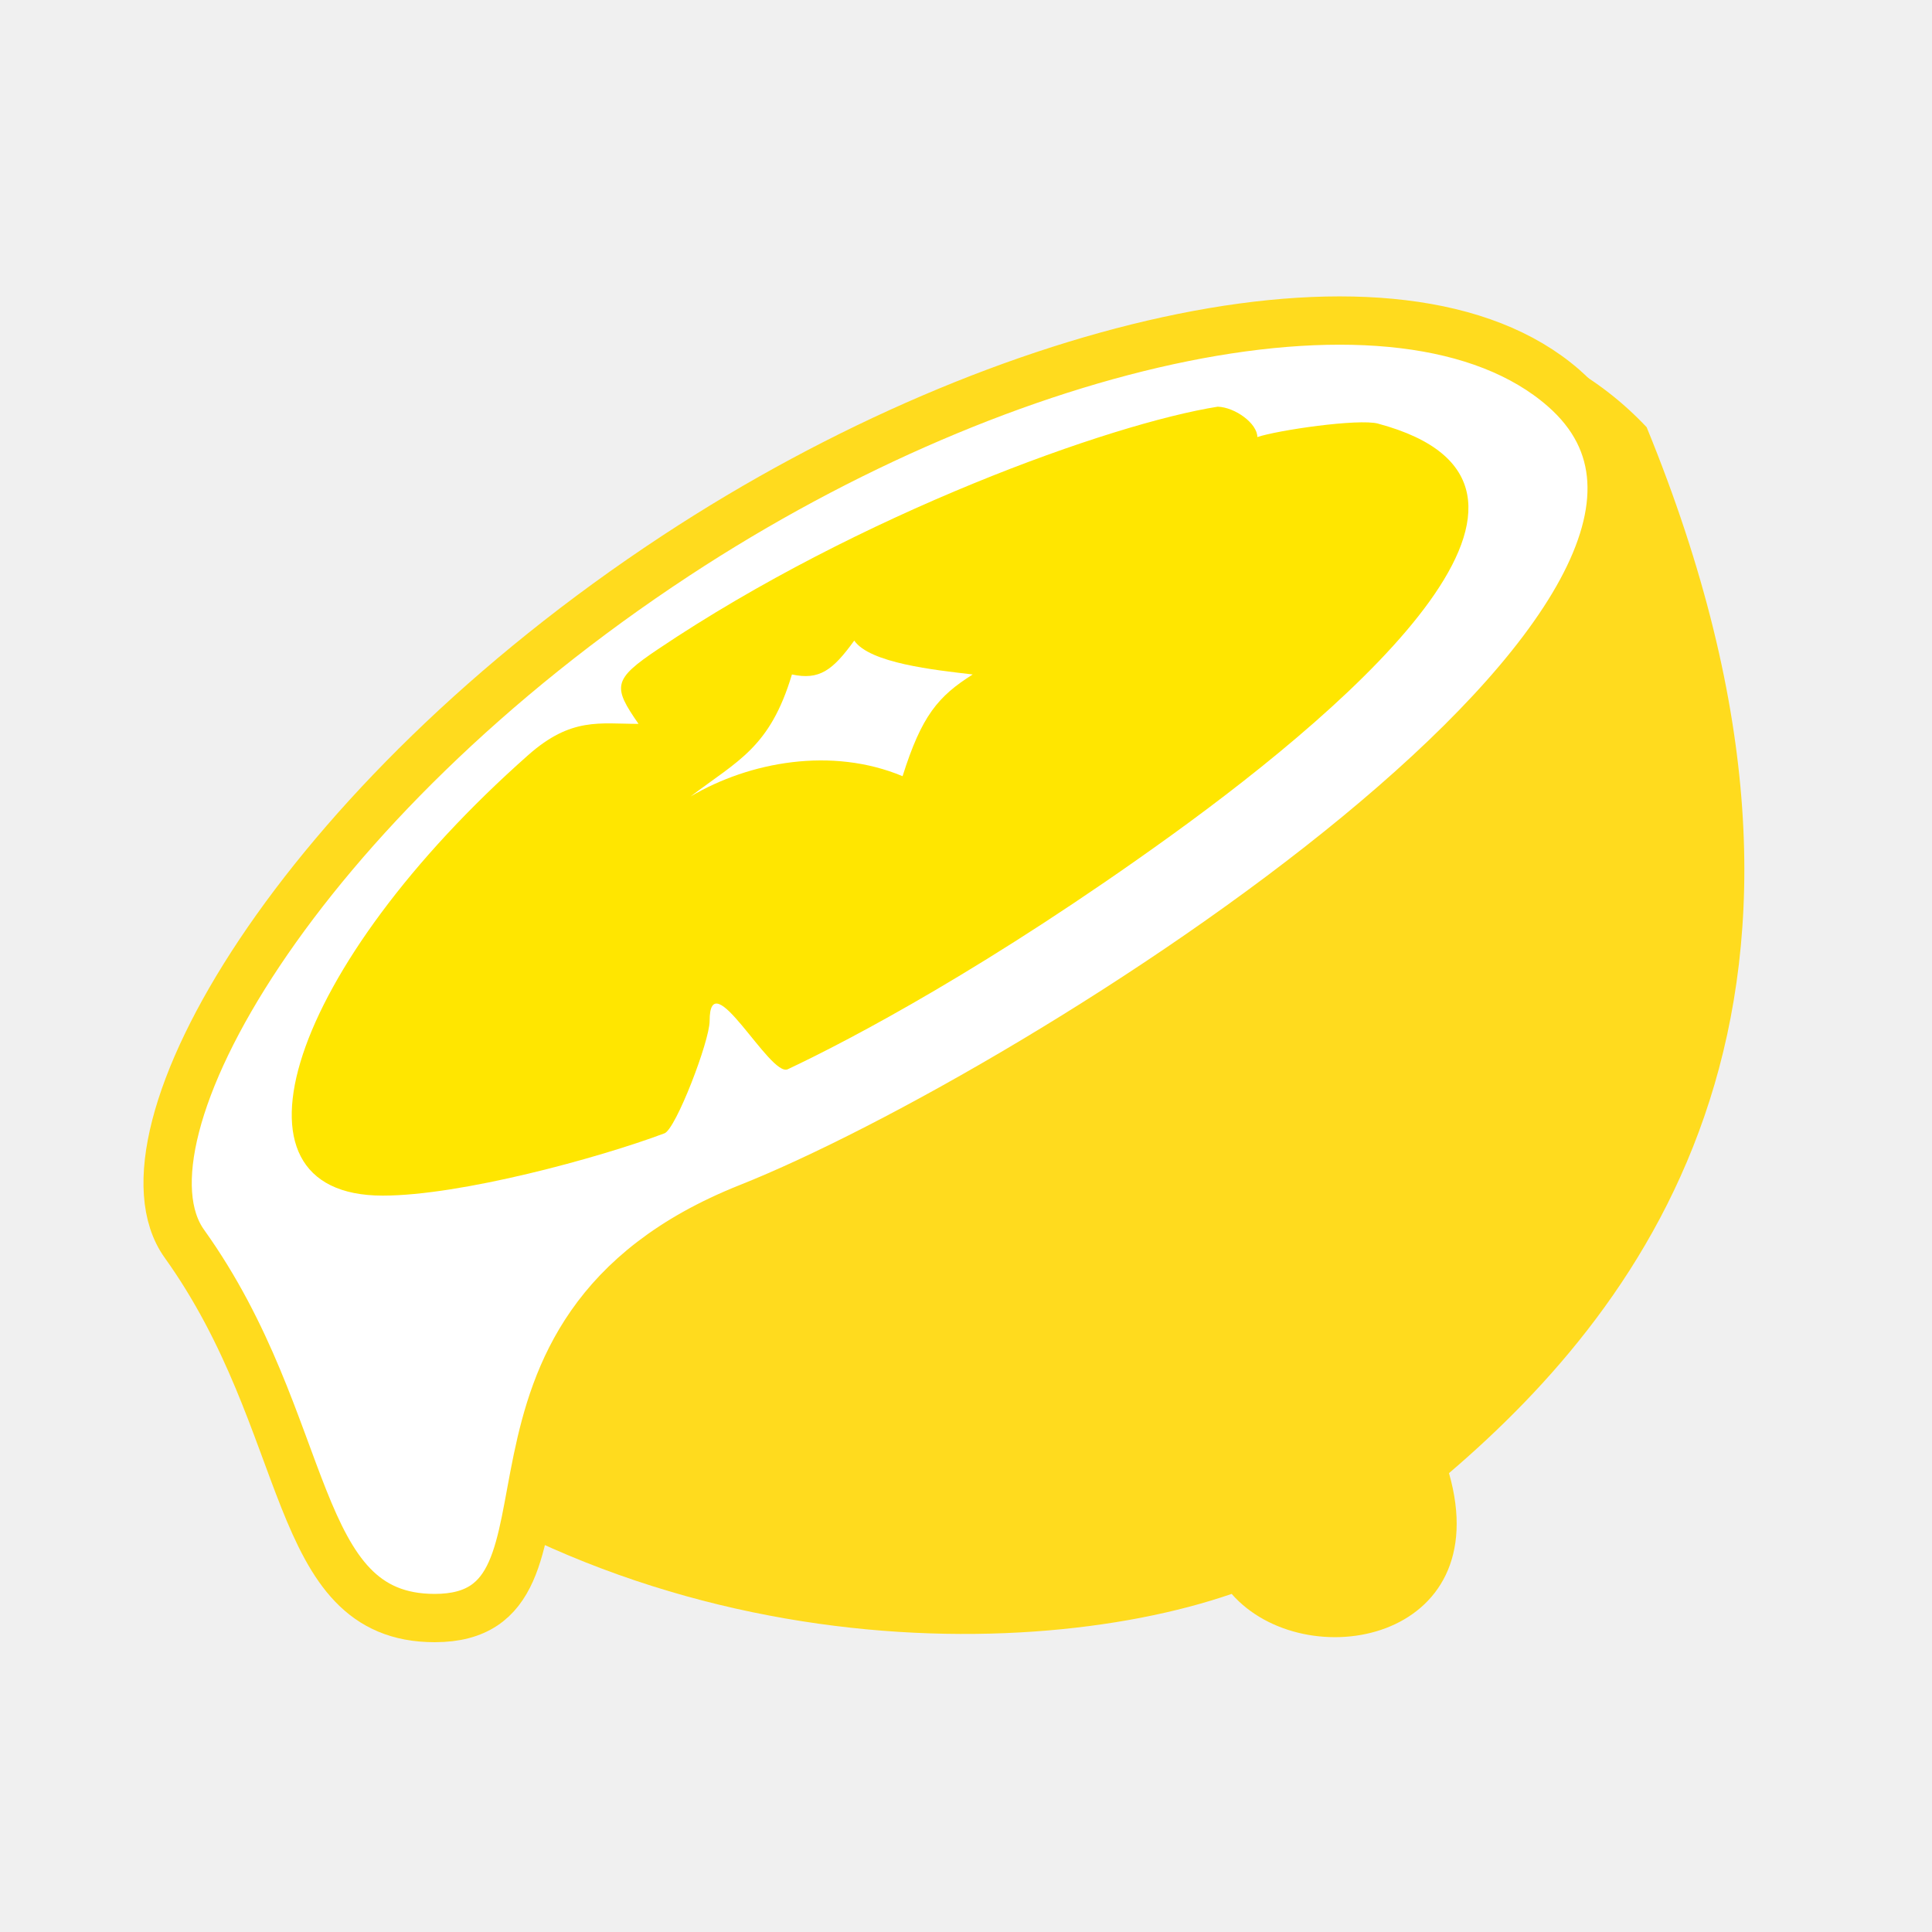
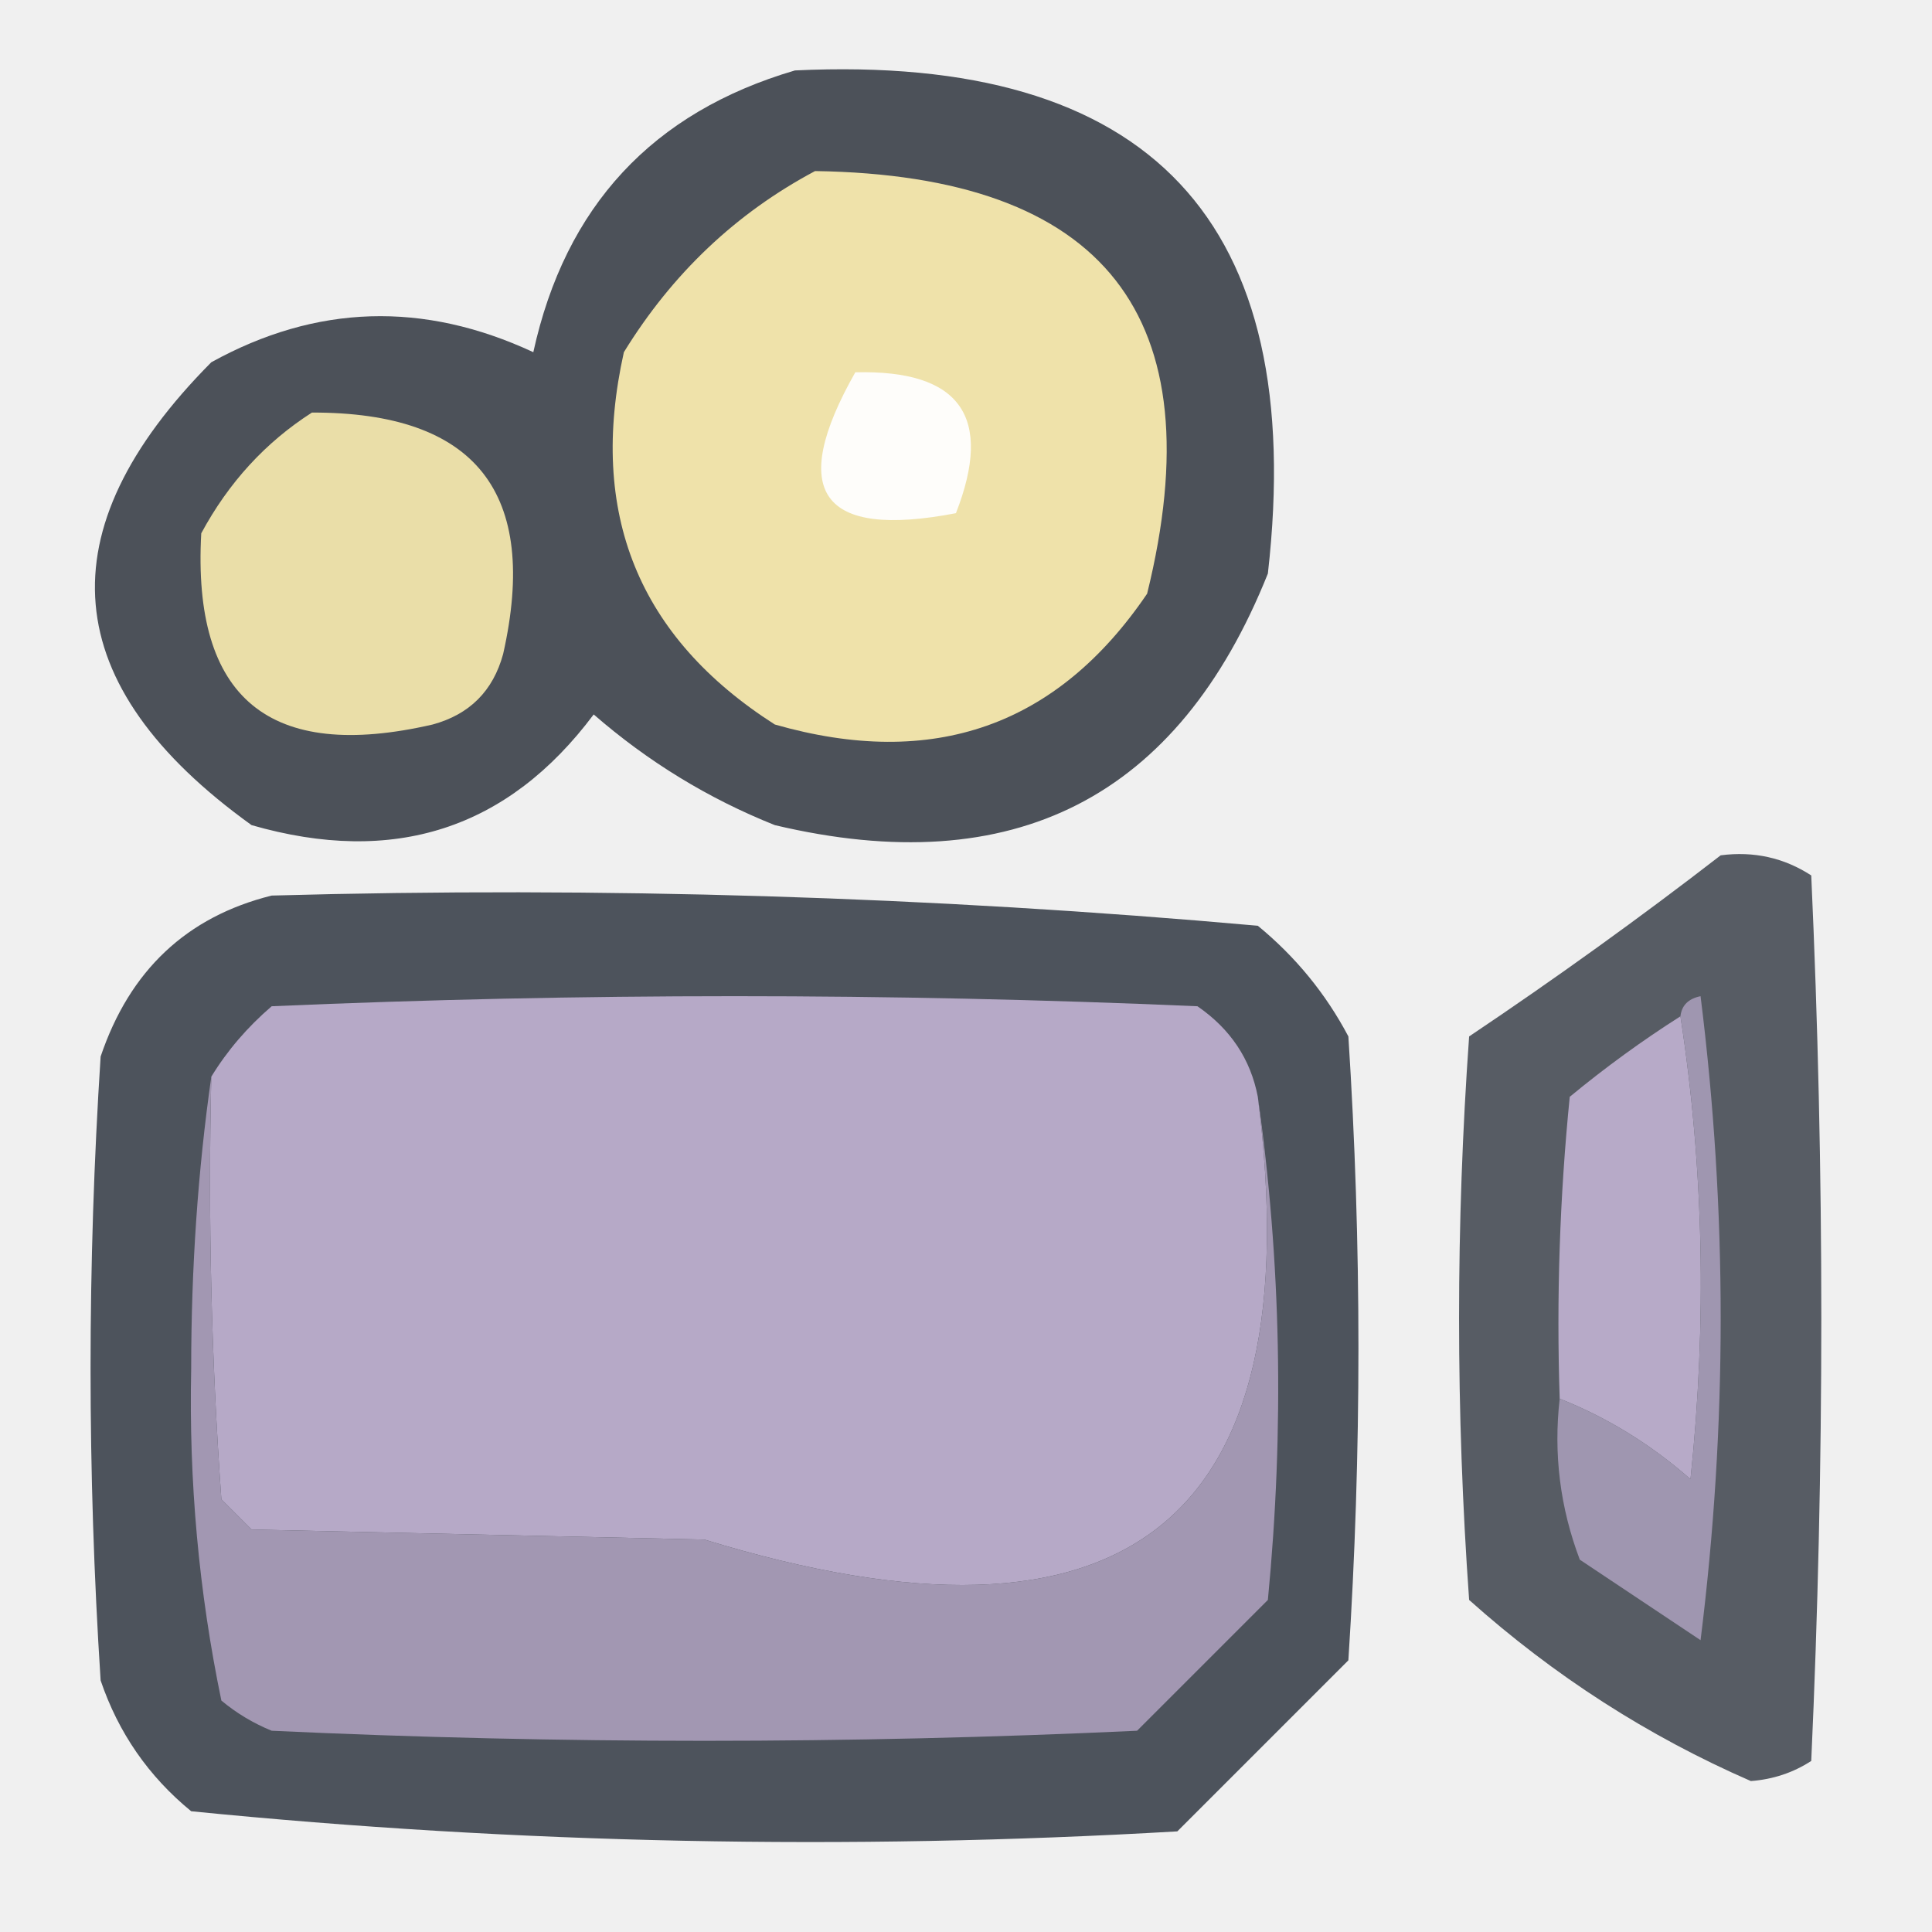
- <svg xmlns="http://www.w3.org/2000/svg" width="40" height="40" fill="none">
-   <path d="M34.092 8.845C38.929 20.652 34.092 27 30 30.5c1 3.5-2.986 4.222-4.5 2.5-4.457 1.537-13.512 1.487-20-5C2 24.5 4.73 16.714 14 11.5c8-4.5 16-7 20.092-2.655Z" fill="#FFDB1E" />
-   <path d="M14 11.5c6.848-4.497 15.025-6.38 18.368-3.47C37.5 12.5 21.5 22.612 15.5 25c-6.5 2.587-3 8.5-6.5 8.5-3 0-2.5-4-5.183-7.75C2.232 23.535 6.16 16.648 14 11.5Z" fill="#fff" stroke="#FFDB1E" />
-   <path d="M28.535 8.772c4.645 1.25-.365 5.695-4.303 8.536-3.732 2.692-6.606 4.21-7.923 4.83-.366.173-1.617-2.252-1.617-1 0 .417-.7 2.238-.934 2.326-1.365.512-4.223 1.29-5.835 1.29-3.491 0-1.923-4.754 3.014-9.122.892-.789 1.478-.645 2.283-.645-.537-.773-.534-.917.403-1.546C17.79 10.64 23 8.77 25.212 8.42c.366.014.82.35.82.629.41-.14 2.095-.388 2.503-.278Z" fill="#FFE600" />
-   <path d="M14.297 16.49c.985-.747 1.644-1.01 2.099-2.526.566.121.841-.08 1.29-.701.324.466 1.657.608 2.453.701-.715.451-1.057.852-1.452 2.106-1.464-.611-3.167-.302-4.39.42Z" fill="#fff" />
+ <svg xmlns="http://www.w3.org/2000/svg" version="1.1" width="96px" height="96px" style="shape-rendering:geometricPrecision; text-rendering:geometricPrecision; image-rendering:optimizeQuality; fill-rule:evenodd; clip-rule:evenodd">
+   <g>
+     <path style="opacity:0.973" fill="#484d55" d="M 39.5,3.5 C 57.161,2.66 64.995,10.993 63,28.5C 58.54,39.648 50.374,43.814 38.5,41C 35.199,39.682 32.199,37.848 29.5,35.5C 25.236,41.202 19.569,43.035 12.5,41C 2.838,34.05 2.172,26.383 10.5,18C 15.706,15.124 21.039,14.957 26.5,17.5C 28.09,10.245 32.423,5.578 39.5,3.5 Z" />
+   </g>
+   <g>
+     <path style="opacity:1" fill="#efe2aa" d="M 40.5,8.5 C 54.897,8.715 60.397,15.714 57,29.5C 52.532,36.085 46.365,38.252 38.5,36C 31.717,31.666 29.217,25.499 31,17.5C 33.406,13.591 36.572,10.591 40.5,8.5 Z" />
+   </g>
+   <g>
+     <path style="opacity:1" fill="#fefdfa" d="M 42.5,18.5 C 47.708,18.369 49.375,20.702 47.5,25.5C 40.789,26.788 39.123,24.455 42.5,18.5 Z" />
+   </g>
+   <g>
+     <path style="opacity:1" fill="#eadea8" d="M 15.5,20.5 C 23.642,20.481 26.808,24.481 25,32.5C 24.5,34.333 23.333,35.5 21.5,36C 13.381,37.874 9.548,34.708 10,26.5C 11.36,23.977 13.193,21.977 15.5,20.5 Z" />
+   </g>
+   <g>
+     <path style="opacity:0.897" fill="#464c55" d="M 85.5,42.5 C 87.144,42.286 88.644,42.62 90,43.5C 90.667,58.167 90.667,72.833 90,87.5C 89.107,88.081 88.107,88.415 87,88.5C 81.887,86.272 77.22,83.272 73,79.5C 72.333,70.167 72.333,60.833 73,51.5C 77.322,48.601 81.489,45.601 85.5,42.5 Z" />
+   </g>
+   <g>
+     <path style="opacity:0.946" fill="#454b54" d="M 13.5,44.5 C 29.904,44.045 46.237,44.545 62.5,46C 64.378,47.543 65.878,49.376 67,51.5C 67.667,61.833 67.667,72.167 67,82.5C 64.167,85.333 61.333,88.167 58.5,91C 42.1,91.955 25.766,91.622 9.5,90C 7.383,88.269 5.883,86.102 5,83.5C 4.333,73.167 4.333,62.833 5,52.5C 6.445,48.218 9.278,45.551 13.5,44.5 Z" />
+   </g>
+   <g>
+     <path style="opacity:1" fill="#b6a9c7" d="M 62.5,54.5 C 65.183,75.608 56.017,82.942 35,76.5C 27.5,76.333 20,76.167 12.5,76C 12,75.5 11.5,75 11,74.5C 10.5,67.508 10.334,60.508 10.5,53.5C 11.29,52.206 12.29,51.039 13.5,50C 28.833,49.333 44.167,49.333 59.5,50C 61.141,51.129 62.141,52.629 62.5,54.5 Z" />
+   </g>
+   <g>
+     <path style="opacity:1" fill="#b7aac8" d="M 83.5,50.5 C 84.656,57.989 84.822,65.655 84,73.5C 82.028,71.768 79.861,70.435 77.5,69.5C 77.334,64.489 77.501,59.489 78,54.5C 79.774,53.035 81.608,51.702 83.5,50.5 Z" />
+   </g>
+   <g>
+     <path style="opacity:1" fill="#9f96b0" d="M 83.5,50.5 C 83.56,49.957 83.893,49.624 84.5,49.5C 85.833,60.167 85.833,70.833 84.5,81.5C 82.5,80.167 80.5,78.833 78.5,77.5C 77.52,74.913 77.187,72.247 77.5,69.5C 79.861,70.435 82.028,71.768 84,73.5C 84.822,65.655 84.656,57.989 83.5,50.5 Z" />
+   </g>
+   <g>
+     <path style="opacity:1" fill="#a297b2" d="M 10.5,53.5 C 10.334,60.508 10.5,67.508 11,74.5C 11.5,75 12,75.5 12.5,76C 20,76.167 27.5,76.333 35,76.5C 56.017,82.942 65.183,75.608 62.5,54.5C 63.657,62.656 63.823,70.99 63,79.5C 60.833,81.667 58.667,83.833 56.5,86C 42.167,86.667 27.833,86.667 13.5,86C 12.584,85.626 11.75,85.126 11,84.5C 9.88,79.107 9.38,73.607 9.5,68C 9.501,62.988 9.834,58.155 10.5,53.5 Z" />
+   </g>
</svg>
